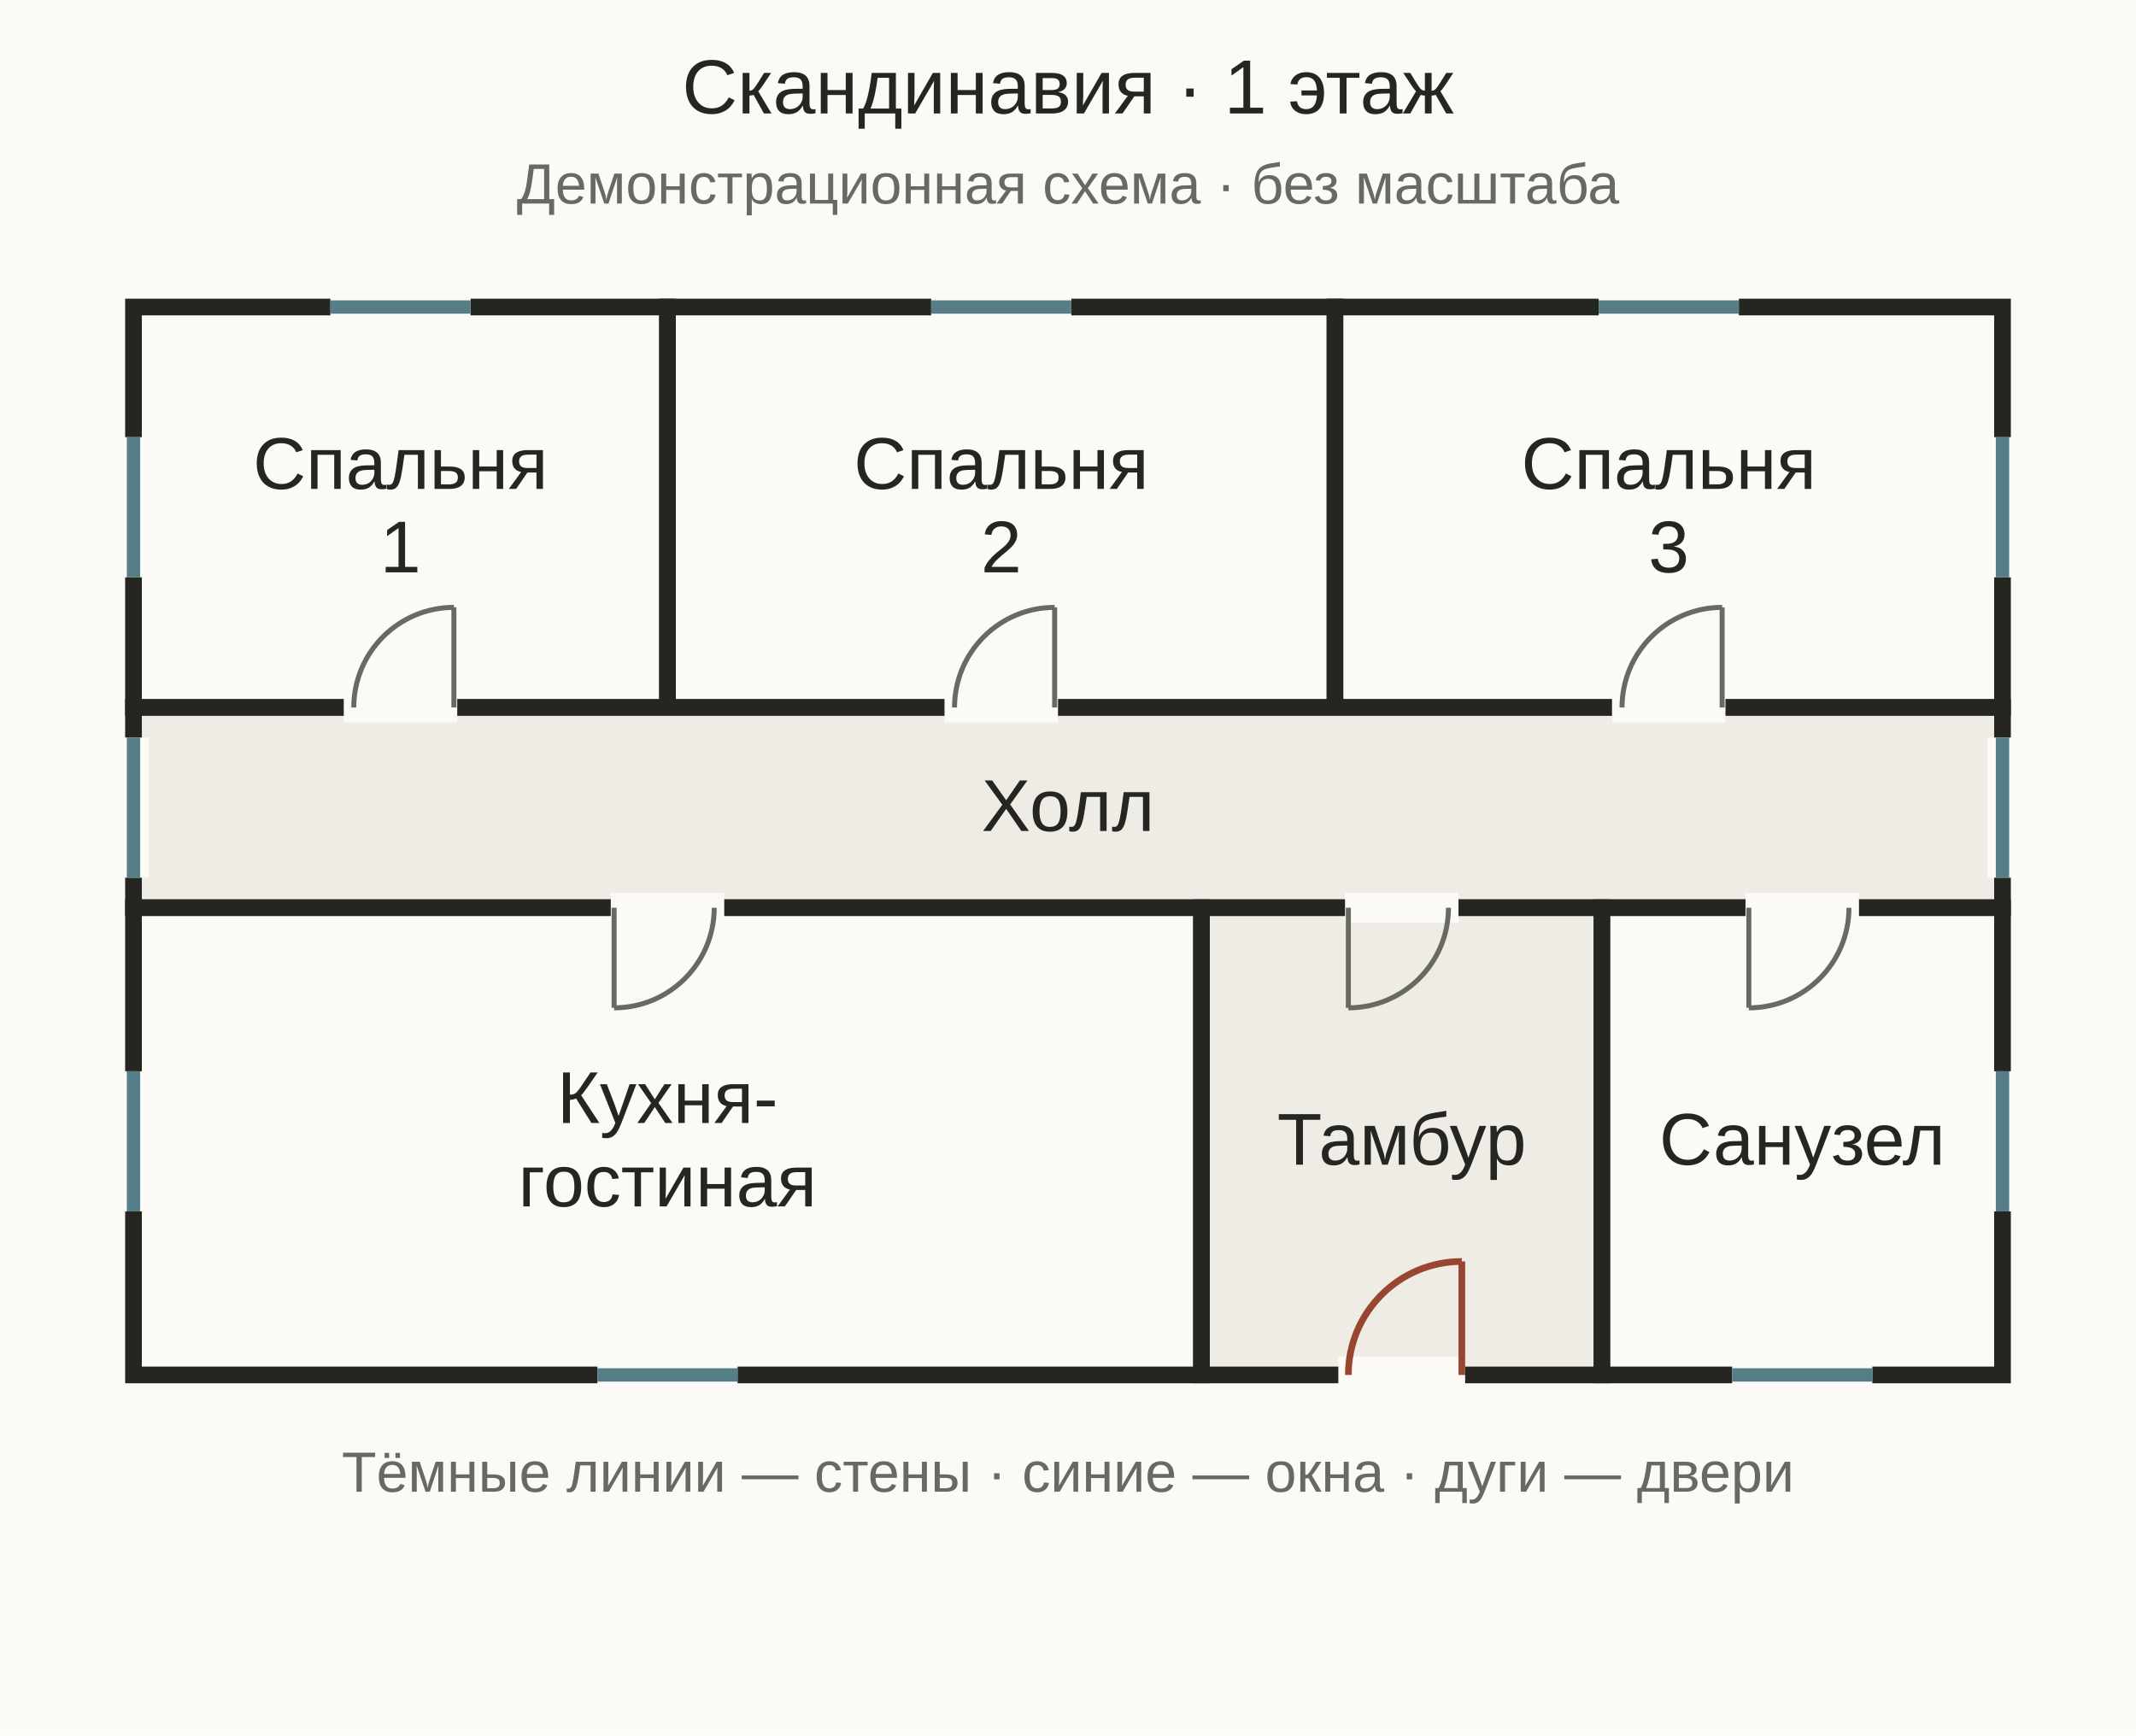
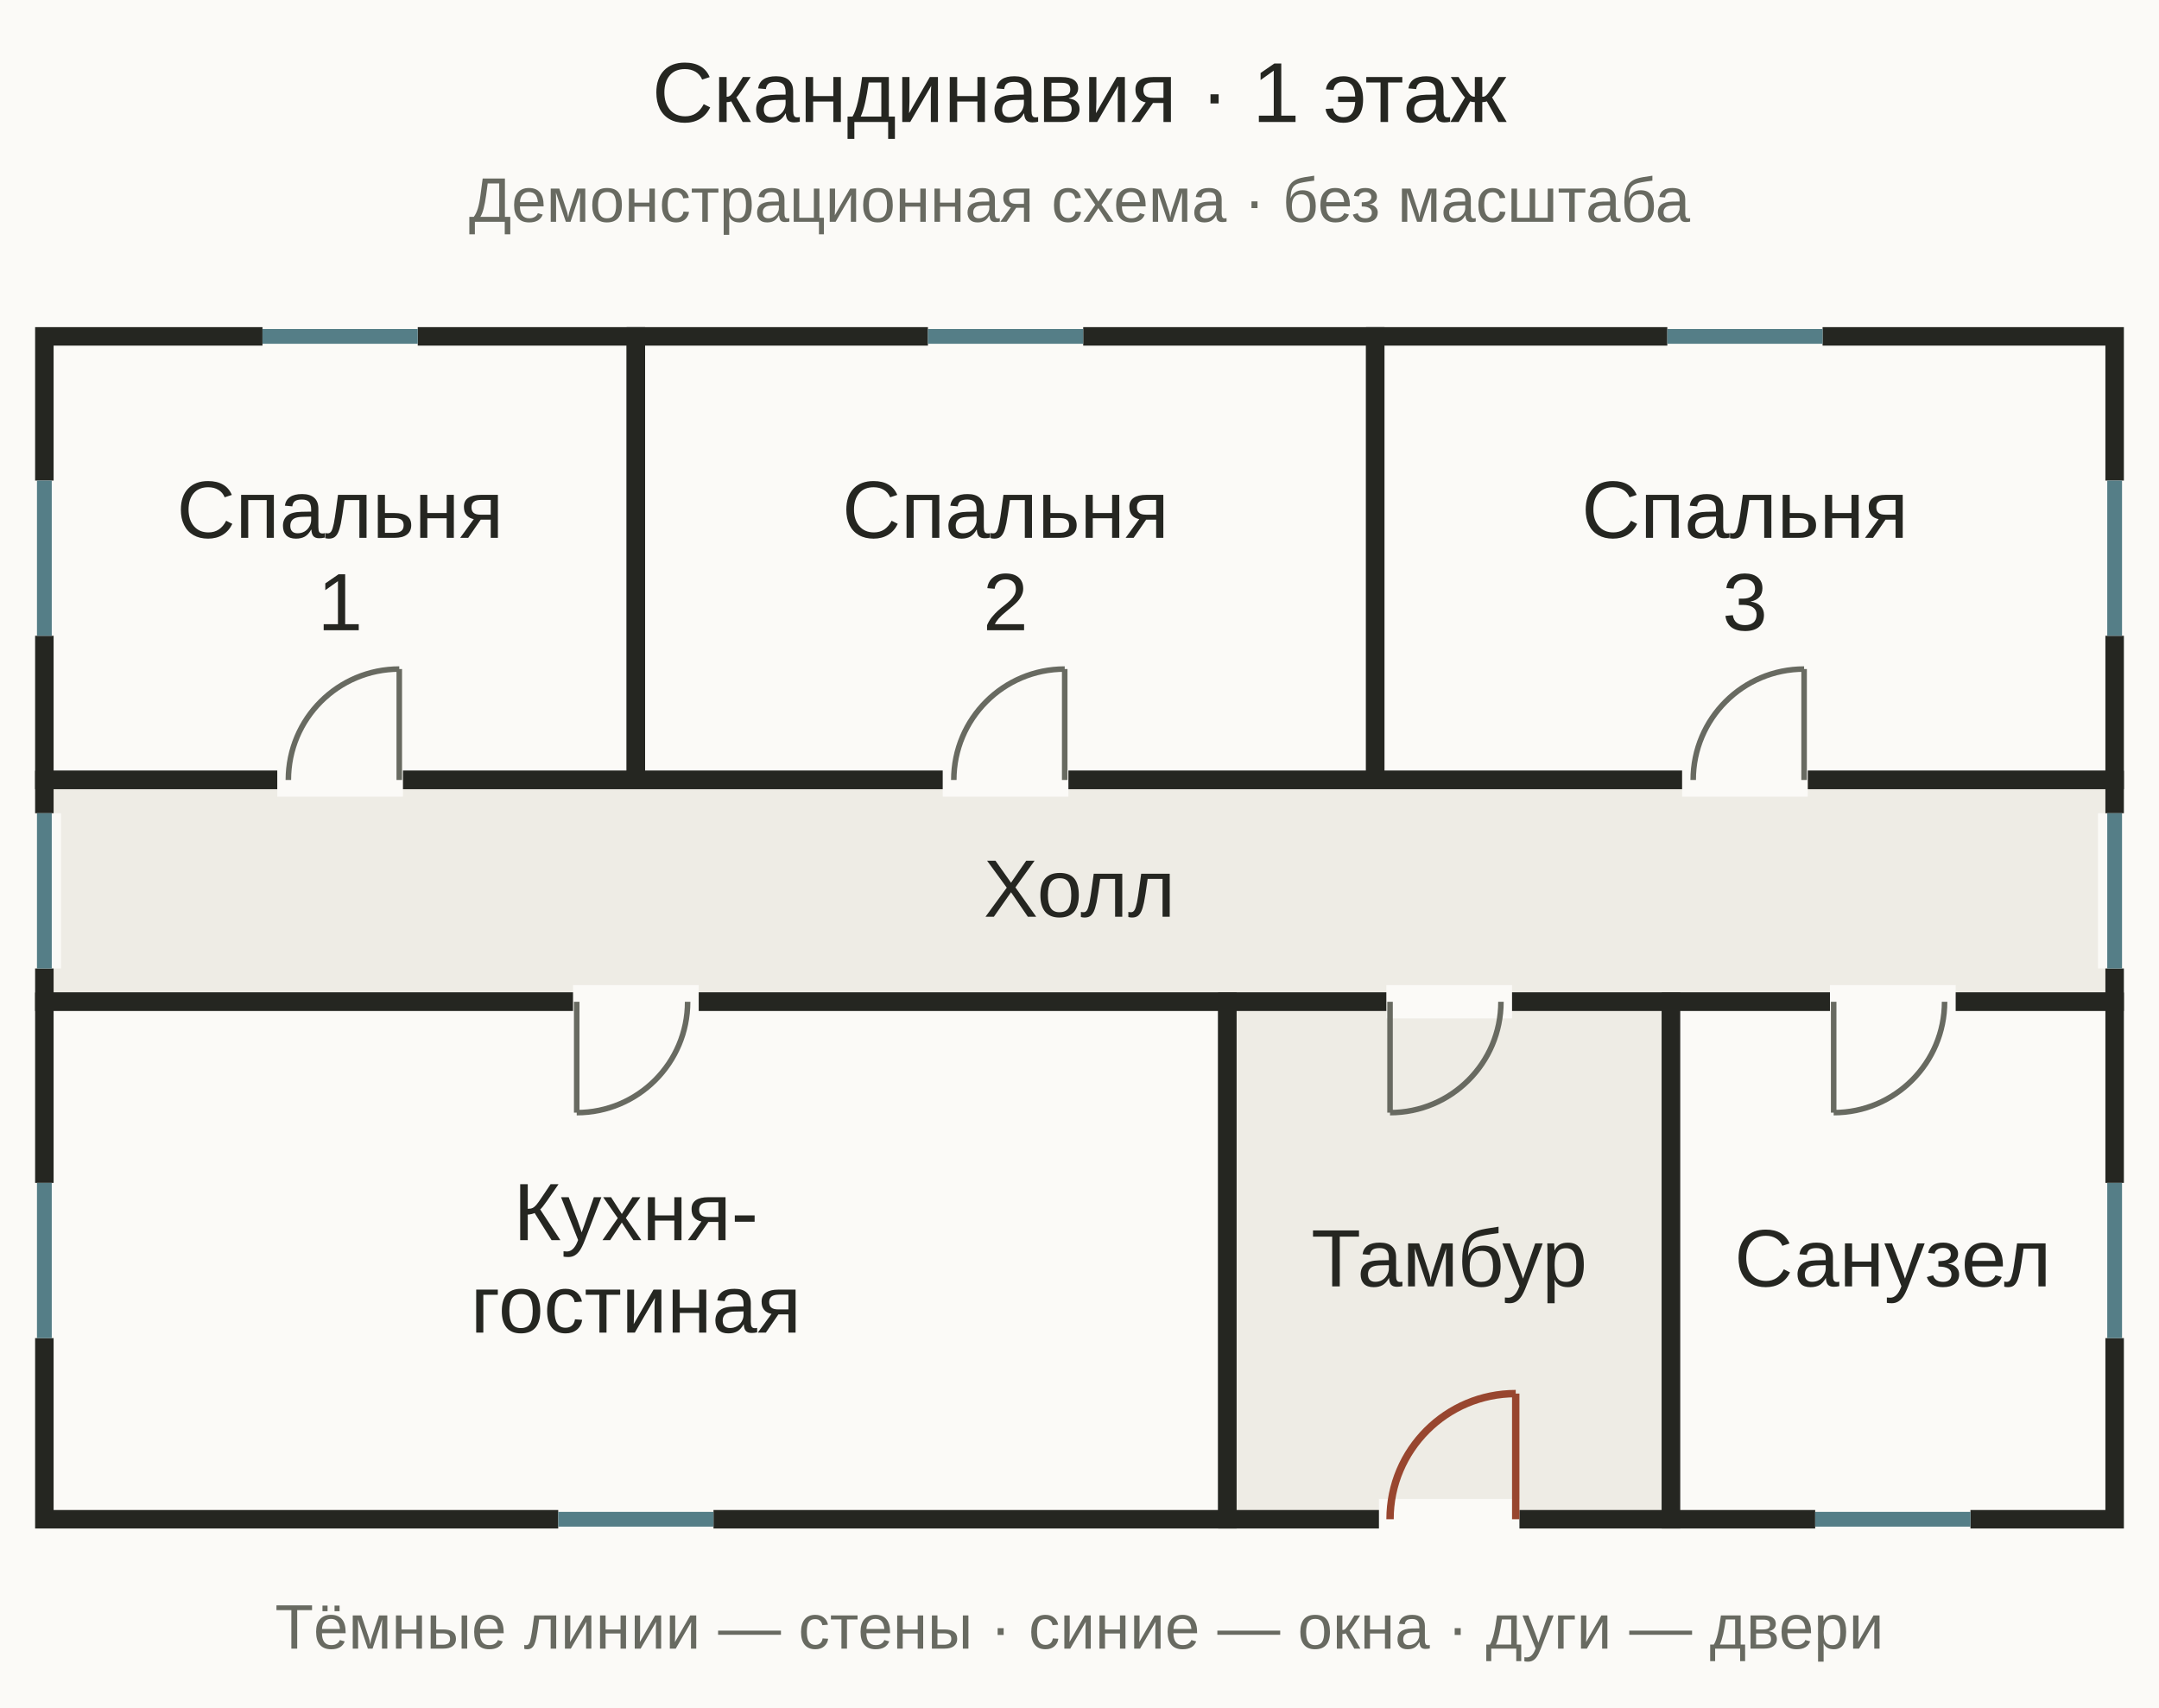
- <svg xmlns="http://www.w3.org/2000/svg" viewBox="0 0 640 520" role="img" aria-labelledby="title desc">
+ <svg xmlns="http://www.w3.org/2000/svg" viewBox="28 1 584 462" role="img" aria-labelledby="title desc">
  <rect width="640" height="520" fill="#fbfaf7" />
  <text x="320" y="34" text-anchor="middle" font-family="Arial,sans-serif" font-size="23" fill="#252621">
    Скандинавия · 1 этаж
  </text>
  <text x="320" y="61" text-anchor="middle" font-family="Arial,sans-serif" font-size="17" fill="#686a61">
    Демонстрационная схема · без масштаба
  </text>
  <rect x="40" y="92" width="160" height="120" fill="#fbfaf7" stroke="#252621" stroke-width="5" />
  <text x="120" y="146.5" text-anchor="middle" font-family="Arial,sans-serif" font-size="22" fill="#252621">
    Спальня
  </text>
  <text x="120" y="171.5" text-anchor="middle" font-family="Arial,sans-serif" font-size="22" fill="#252621">
    1
  </text>
  <rect x="200" y="92" width="200" height="120" fill="#fbfaf7" stroke="#252621" stroke-width="5" />
  <text x="300" y="146.5" text-anchor="middle" font-family="Arial,sans-serif" font-size="22" fill="#252621">
    Спальня
  </text>
  <text x="300" y="171.5" text-anchor="middle" font-family="Arial,sans-serif" font-size="22" fill="#252621">
    2
  </text>
  <rect x="400" y="92" width="200" height="120" fill="#fbfaf7" stroke="#252621" stroke-width="5" />
  <text x="500" y="146.5" text-anchor="middle" font-family="Arial,sans-serif" font-size="22" fill="#252621">
    Спальня
  </text>
  <text x="500" y="171.5" text-anchor="middle" font-family="Arial,sans-serif" font-size="22" fill="#252621">
    3
  </text>
  <rect x="40" y="212" width="560" height="60" fill="#eeece5" stroke="#252621" stroke-width="5" />
  <text x="320" y="249" text-anchor="middle" font-family="Arial,sans-serif" font-size="22" fill="#252621">
    Холл
  </text>
  <rect x="40" y="272" width="320" height="140" fill="#fbfaf7" stroke="#252621" stroke-width="5" />
  <text x="200" y="336.5" text-anchor="middle" font-family="Arial,sans-serif" font-size="22" fill="#252621">
    Кухня-
  </text>
  <text x="200" y="361.5" text-anchor="middle" font-family="Arial,sans-serif" font-size="22" fill="#252621">
    гостиная
  </text>
  <rect x="360" y="272" width="120" height="140" fill="#eeece5" stroke="#252621" stroke-width="5" />
  <text x="420" y="349" text-anchor="middle" font-family="Arial,sans-serif" font-size="22" fill="#252621">
    Тамбур
  </text>
  <rect x="480" y="272" width="120" height="140" fill="#fbfaf7" stroke="#252621" stroke-width="5" />
  <text x="540" y="349" text-anchor="middle" font-family="Arial,sans-serif" font-size="22" fill="#252621">
    Санузел
  </text>
  <path data-window="true" d="M 99 92 h 42" stroke="#fbfaf7" stroke-width="9" />
  <path d="M 99 92 h 42" stroke="#557e87" stroke-width="4" />
  <path data-window="true" d="M 40 131 v 42" stroke="#fbfaf7" stroke-width="9" />
  <path d="M 40 131 v 42" stroke="#557e87" stroke-width="4" />
  <path data-window="true" d="M 279 92 h 42" stroke="#fbfaf7" stroke-width="9" />
  <path d="M 279 92 h 42" stroke="#557e87" stroke-width="4" />
  <path data-window="true" d="M 479 92 h 42" stroke="#fbfaf7" stroke-width="9" />
  <path d="M 479 92 h 42" stroke="#557e87" stroke-width="4" />
  <path data-window="true" d="M 600 131 v 42" stroke="#fbfaf7" stroke-width="9" />
  <path d="M 600 131 v 42" stroke="#557e87" stroke-width="4" />
  <path data-window="true" d="M 40 221 v 42" stroke="#fbfaf7" stroke-width="9" />
  <path d="M 40 221 v 42" stroke="#557e87" stroke-width="4" />
  <path data-window="true" d="M 600 221 v 42" stroke="#fbfaf7" stroke-width="9" />
  <path d="M 600 221 v 42" stroke="#557e87" stroke-width="4" />
  <path data-window="true" d="M 179 412 h 42" stroke="#fbfaf7" stroke-width="9" />
  <path d="M 179 412 h 42" stroke="#557e87" stroke-width="4" />
  <path data-window="true" d="M 40 321 v 42" stroke="#fbfaf7" stroke-width="9" />
  <path d="M 40 321 v 42" stroke="#557e87" stroke-width="4" />
  <path data-window="true" d="M 519 412 h 42" stroke="#fbfaf7" stroke-width="9" />
  <path d="M 519 412 h 42" stroke="#557e87" stroke-width="4" />
  <path data-window="true" d="M 600 321 v 42" stroke="#fbfaf7" stroke-width="9" />
  <path d="M 600 321 v 42" stroke="#557e87" stroke-width="4" />
  <g data-door="Спальня 1" transform="translate(120 212) rotate(180)">
    <path d="M -17 0 H 17" stroke="#fbfaf7" stroke-width="9" />
    <path d="M -16 0 V 30 M 14 0 A 30 30 0 0 1 -16 30" fill="none" stroke="#686a61" stroke-width="1.5" />
  </g>
  <g data-door="Спальня 2" transform="translate(300 212) rotate(180)">
    <path d="M -17 0 H 17" stroke="#fbfaf7" stroke-width="9" />
    <path d="M -16 0 V 30 M 14 0 A 30 30 0 0 1 -16 30" fill="none" stroke="#686a61" stroke-width="1.5" />
  </g>
  <g data-door="Спальня 3" transform="translate(500 212) rotate(180)">
    <path d="M -17 0 H 17" stroke="#fbfaf7" stroke-width="9" />
    <path d="M -16 0 V 30 M 14 0 A 30 30 0 0 1 -16 30" fill="none" stroke="#686a61" stroke-width="1.5" />
  </g>
  <g data-door="Кухня-гостиная" transform="translate(200 272) rotate(0)">
    <path d="M -17 0 H 17" stroke="#fbfaf7" stroke-width="9" />
    <path d="M -16 0 V 30 M 14 0 A 30 30 0 0 1 -16 30" fill="none" stroke="#686a61" stroke-width="1.5" />
  </g>
  <g data-door="Тамбур" transform="translate(420 272) rotate(0)">
    <path d="M -17 0 H 17" stroke="#fbfaf7" stroke-width="9" />
    <path d="M -16 0 V 30 M 14 0 A 30 30 0 0 1 -16 30" fill="none" stroke="#686a61" stroke-width="1.5" />
  </g>
  <g data-entry="true" transform="translate(420 412) rotate(180)">
    <path d="M -19 0 H 19" stroke="#fbfaf7" stroke-width="11" />
    <path d="M -18 0 V 34 M 16 0 A 34 34 0 0 1 -18 34" fill="none" stroke="#98462f" stroke-width="2" />
  </g>
  <g data-door="Санузел" transform="translate(540 272) rotate(0)">
    <path d="M -17 0 H 17" stroke="#fbfaf7" stroke-width="9" />
    <path d="M -16 0 V 30 M 14 0 A 30 30 0 0 1 -16 30" fill="none" stroke="#686a61" stroke-width="1.5" />
  </g>
  <text x="320" y="447" text-anchor="middle" font-family="Arial,sans-serif" font-size="17" fill="#686a61">
    Тёмные линии — стены · синие — окна · дуги — двери
  </text>
</svg>
